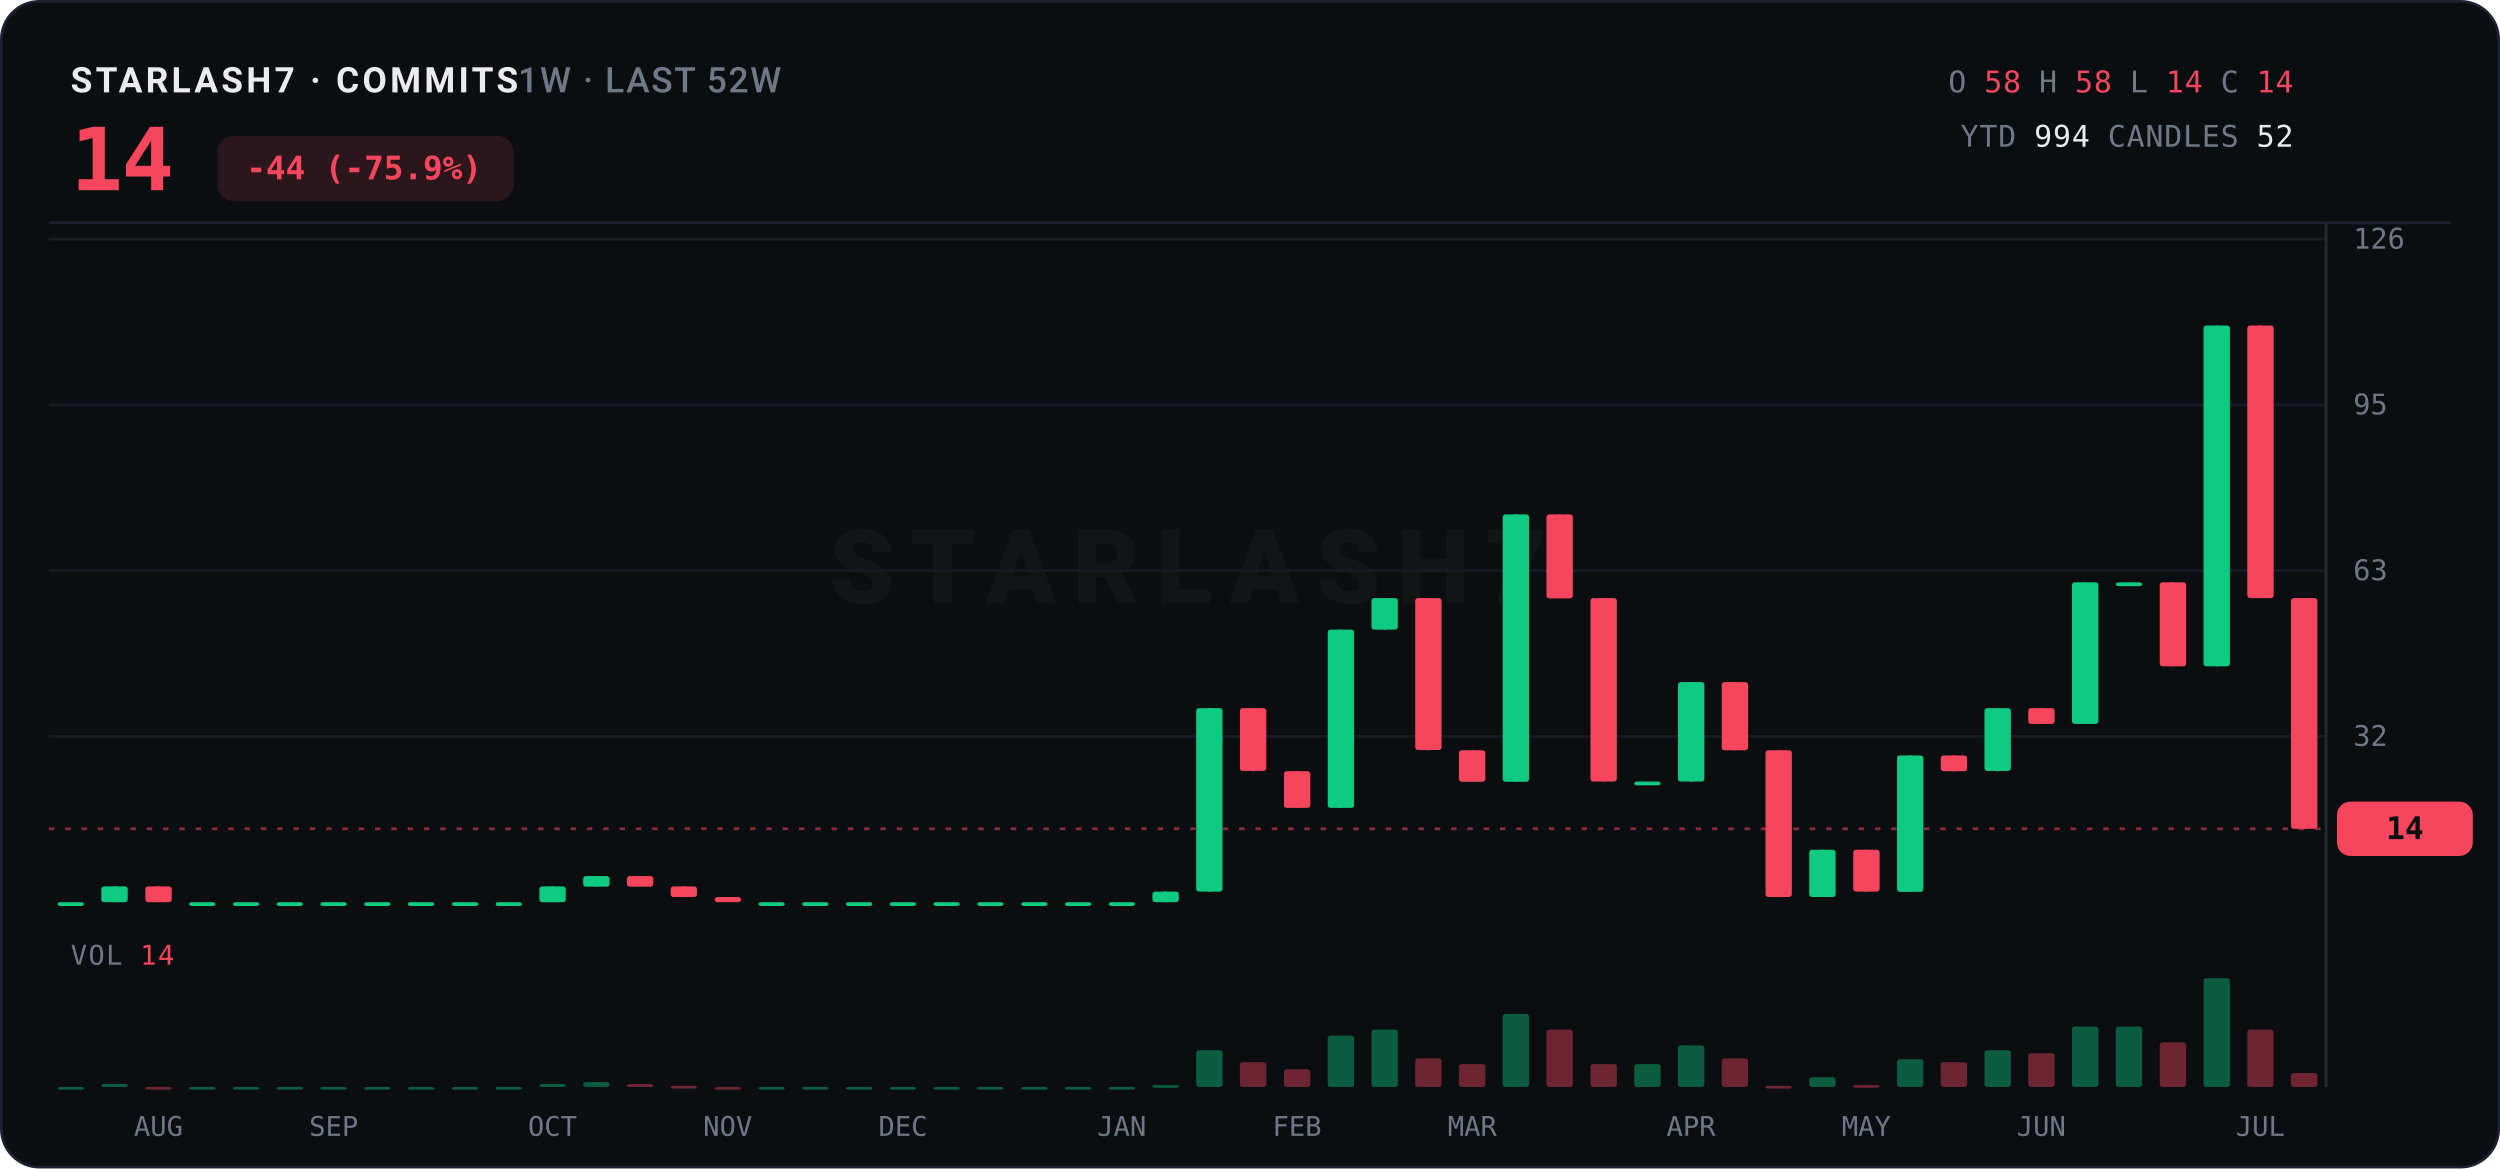
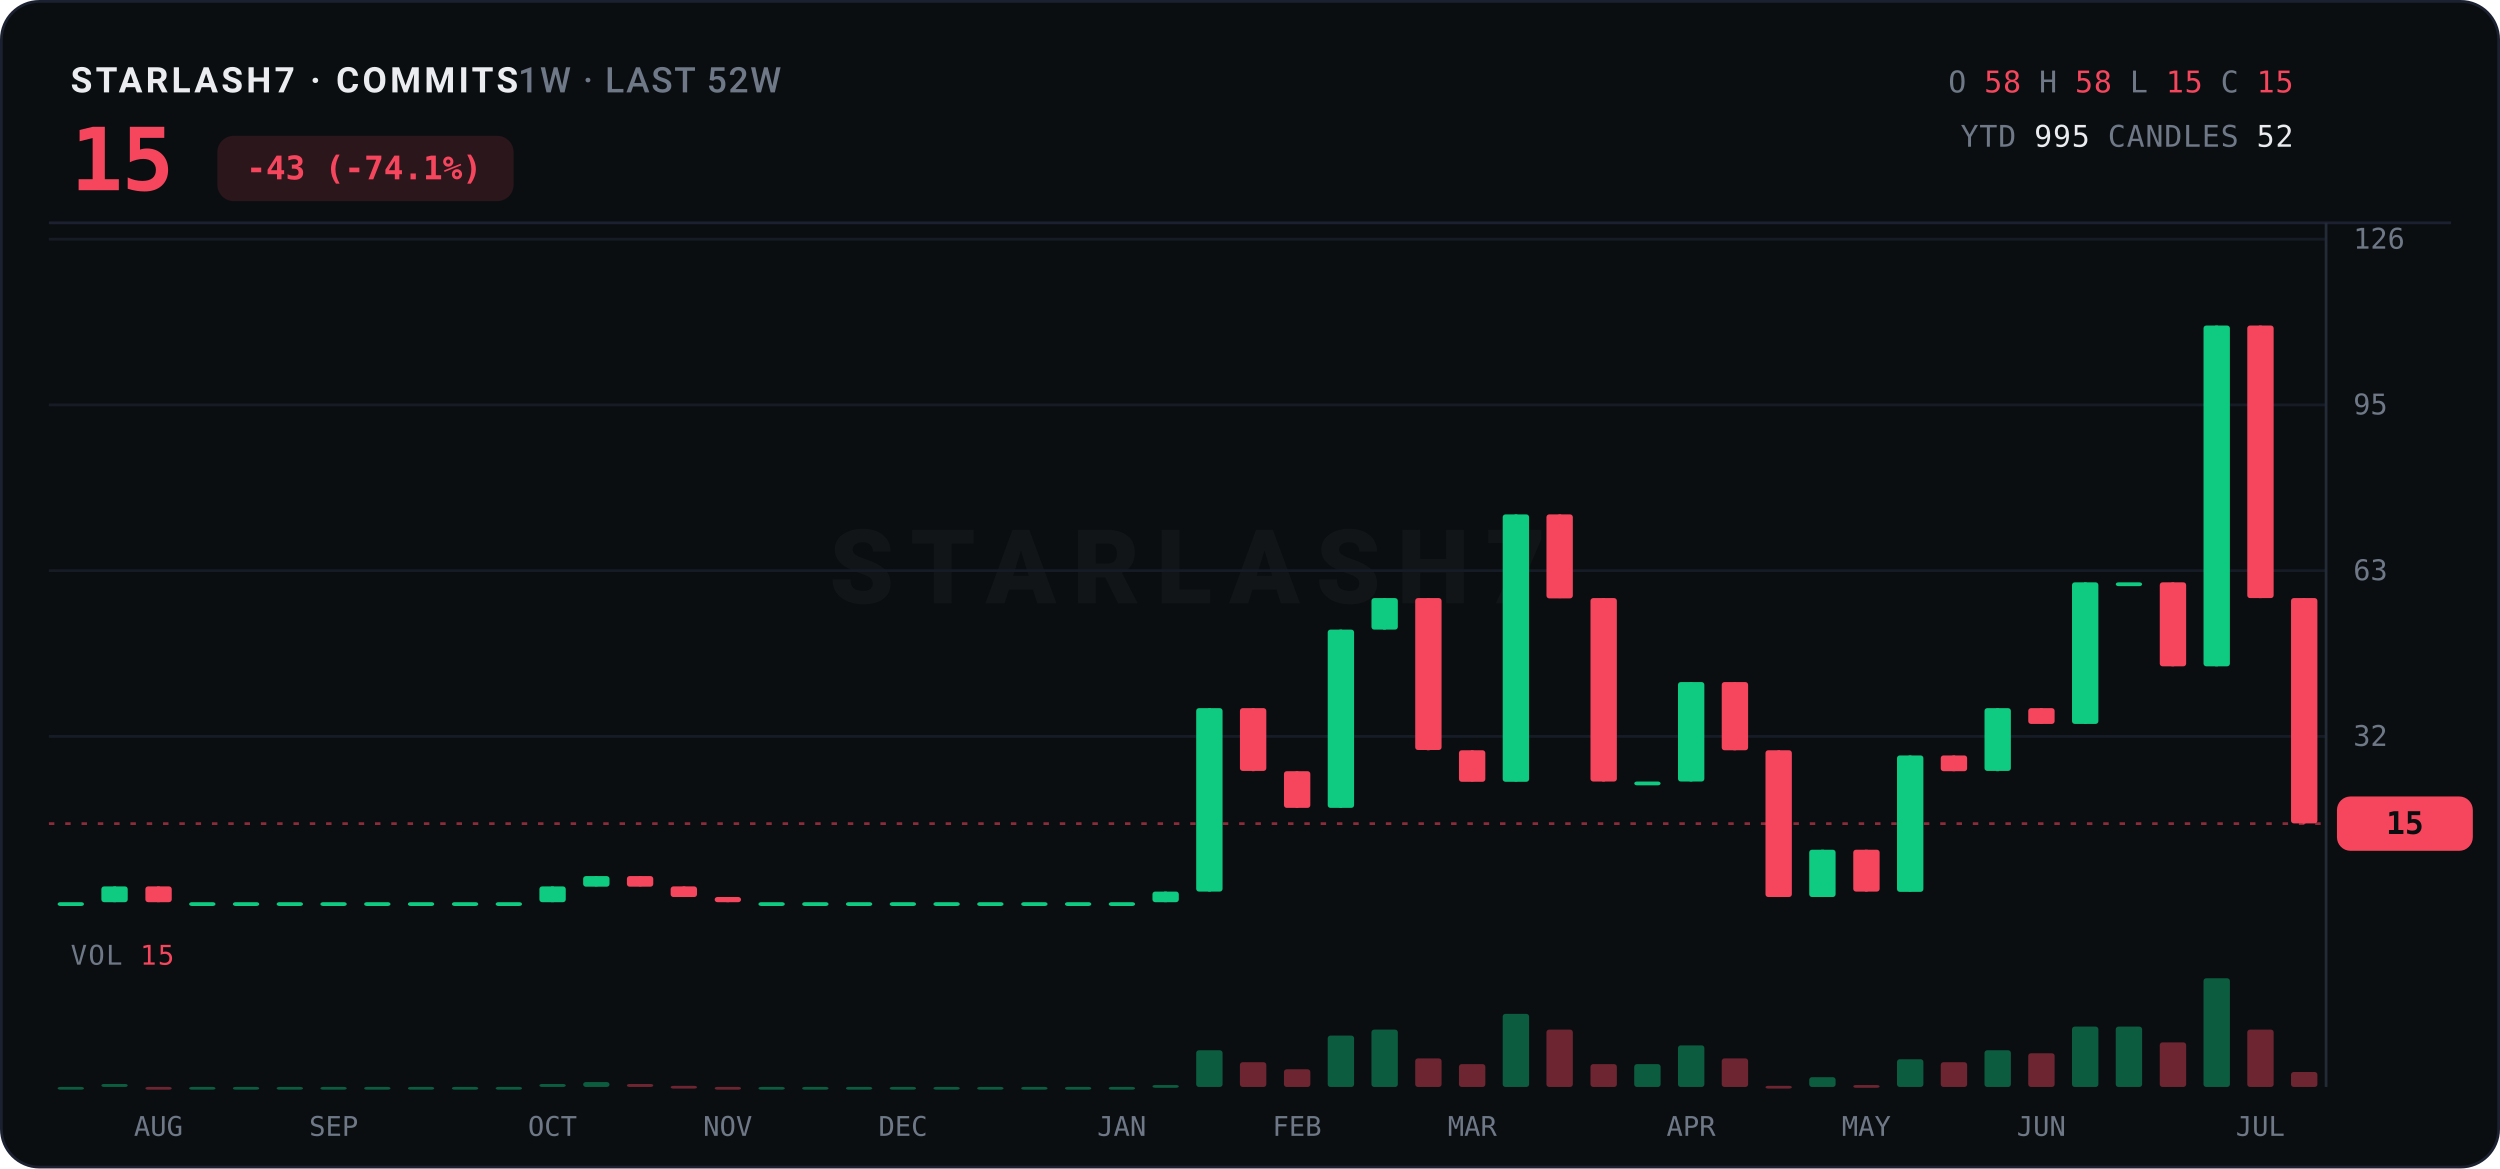
<svg xmlns="http://www.w3.org/2000/svg" width="920" height="430" viewBox="0 0 920 430">
  <rect x="0.5" y="0.5" width="919" height="429" rx="14" fill="#0B0E11" stroke="#1B2130" />
  <text x="26" y="34" font-family="ui-sans-serif,system-ui,-apple-system,'Segoe UI',Roboto,sans-serif" font-size="13" font-weight="700" letter-spacing="1.2" fill="#EAECEF">STARLASH7 · COMMITS<tspan fill="#6E7887" font-weight="500" letter-spacing="0.6">  1W · LAST 52W</tspan>
  </text>
-   <text x="26" y="70" font-family="ui-monospace,'SF Mono',SFMono-Regular,Menlo,Consolas,monospace" font-size="32" font-weight="800" fill="#F6465D" letter-spacing="-0.5">14</text>
+   <text x="26" y="70" font-family="ui-monospace,'SF Mono',SFMono-Regular,Menlo,Consolas,monospace" font-size="32" font-weight="800" fill="#F6465D" letter-spacing="-0.5">15</text>
  <rect x="80" y="50" width="109" height="24" rx="6" fill="#F6465D" opacity="0.14" />
-   <text x="134" y="66" text-anchor="middle" font-family="ui-monospace,'SF Mono',SFMono-Regular,Menlo,Consolas,monospace" font-size="12" font-weight="700" fill="#F6465D">-44 (-75.9%)</text>
+   <text x="134" y="66" text-anchor="middle" font-family="ui-monospace,'SF Mono',SFMono-Regular,Menlo,Consolas,monospace" font-size="12" font-weight="700" fill="#F6465D">-43 (-74.1%)</text>
  <text x="844" y="34" text-anchor="end" font-family="ui-monospace,'SF Mono',SFMono-Regular,Menlo,Consolas,monospace" font-size="11" letter-spacing="0.3">
    <tspan fill="#6E7887">O</tspan>
    <tspan fill="#F6465D">58</tspan>
    <tspan fill="#6E7887">H</tspan>
    <tspan fill="#F6465D">58</tspan>
    <tspan fill="#6E7887">L</tspan>
-     <tspan fill="#F6465D">14</tspan>
+     <tspan fill="#F6465D">15</tspan>
    <tspan fill="#6E7887">C</tspan>
-     <tspan fill="#F6465D">14</tspan>
+     <tspan fill="#F6465D">15</tspan>
  </text>
  <text x="844" y="54" text-anchor="end" font-family="ui-monospace,'SF Mono',SFMono-Regular,Menlo,Consolas,monospace" font-size="11" letter-spacing="0.3">
    <tspan fill="#6E7887">YTD</tspan>
-     <tspan fill="#EAECEF">994</tspan>
+     <tspan fill="#EAECEF">995</tspan>
    <tspan fill="#6E7887">CANDLES</tspan>
    <tspan fill="#EAECEF">52</tspan>
  </text>
  <line x1="18" y1="82" x2="902" y2="82" stroke="#1B2130" stroke-width="1" />
  <text x="437.0" y="222.0" text-anchor="middle" font-family="ui-sans-serif,system-ui,-apple-system,'Segoe UI',Roboto,sans-serif" font-size="38" font-weight="800" letter-spacing="6" fill="#EAECEF" opacity="0.035">STARLASH7</text>
  <line x1="18" y1="271.0" x2="856" y2="271.0" stroke="#161C26" stroke-width="1" />
  <text x="866" y="274.5" font-family="ui-monospace,'SF Mono',SFMono-Regular,Menlo,Consolas,monospace" font-size="10.5" fill="#6E7887">32</text>
  <line x1="18" y1="210.0" x2="856" y2="210.0" stroke="#161C26" stroke-width="1" />
  <text x="866" y="213.5" font-family="ui-monospace,'SF Mono',SFMono-Regular,Menlo,Consolas,monospace" font-size="10.5" fill="#6E7887">63</text>
  <line x1="18" y1="149.0" x2="856" y2="149.0" stroke="#161C26" stroke-width="1" />
  <text x="866" y="152.5" font-family="ui-monospace,'SF Mono',SFMono-Regular,Menlo,Consolas,monospace" font-size="10.5" fill="#6E7887">95</text>
  <line x1="18" y1="88.0" x2="856" y2="88.0" stroke="#161C26" stroke-width="1" />
  <text x="866" y="91.5" font-family="ui-monospace,'SF Mono',SFMono-Regular,Menlo,Consolas,monospace" font-size="10.5" fill="#6E7887">126</text>
  <line x1="856" y1="82" x2="856" y2="400" stroke="#242B38" stroke-width="1" />
-   <line x1="18" y1="305.0" x2="856" y2="305.0" stroke="#F6465D" stroke-width="1" stroke-dasharray="2 4" opacity="0.55" />
-   <rect x="860" y="295.0" width="50" height="20" rx="5" fill="#F6465D" />
-   <text x="885.0" y="308.8" text-anchor="middle" font-family="ui-monospace,'SF Mono',SFMono-Regular,Menlo,Consolas,monospace" font-size="11.5" font-weight="800" fill="#0B0E11">14</text>
+   <line x1="18" y1="303.1" x2="856" y2="303.1" stroke="#F6465D" stroke-width="1" stroke-dasharray="2 4" opacity="0.55" />
+   <rect x="860" y="293.1" width="50" height="20" rx="5" fill="#F6465D" />
+   <text x="885.0" y="306.9" text-anchor="middle" font-family="ui-monospace,'SF Mono',SFMono-Regular,Menlo,Consolas,monospace" font-size="11.5" font-weight="800" fill="#0B0E11">15</text>
  <line x1="26.1" y1="332.0" x2="26.1" y2="332.0" stroke="#0ECB81" stroke-width="1" />
  <rect x="21.2" y="332.0" width="9.7" height="1.4" rx="1" fill="#0ECB81" />
  <line x1="42.2" y1="326.2" x2="42.2" y2="332.0" stroke="#0ECB81" stroke-width="1" />
  <rect x="37.3" y="326.2" width="9.7" height="5.8" rx="1" fill="#0ECB81" />
  <line x1="58.3" y1="326.2" x2="58.3" y2="332.0" stroke="#F6465D" stroke-width="1" />
  <rect x="53.5" y="326.2" width="9.7" height="5.8" rx="1" fill="#F6465D" />
  <line x1="74.4" y1="332.0" x2="74.4" y2="332.0" stroke="#0ECB81" stroke-width="1" />
  <rect x="69.6" y="332.0" width="9.7" height="1.4" rx="1" fill="#0ECB81" />
  <line x1="90.5" y1="332.0" x2="90.5" y2="332.0" stroke="#0ECB81" stroke-width="1" />
  <rect x="85.7" y="332.0" width="9.7" height="1.4" rx="1" fill="#0ECB81" />
  <line x1="106.6" y1="332.0" x2="106.6" y2="332.0" stroke="#0ECB81" stroke-width="1" />
  <rect x="101.8" y="332.0" width="9.7" height="1.4" rx="1" fill="#0ECB81" />
  <line x1="122.8" y1="332.0" x2="122.8" y2="332.0" stroke="#0ECB81" stroke-width="1" />
  <rect x="117.9" y="332.0" width="9.7" height="1.4" rx="1" fill="#0ECB81" />
  <line x1="138.9" y1="332.0" x2="138.9" y2="332.0" stroke="#0ECB81" stroke-width="1" />
  <rect x="134.0" y="332.0" width="9.7" height="1.4" rx="1" fill="#0ECB81" />
  <line x1="155.0" y1="332.0" x2="155.0" y2="332.0" stroke="#0ECB81" stroke-width="1" />
  <rect x="150.1" y="332.0" width="9.7" height="1.4" rx="1" fill="#0ECB81" />
  <line x1="171.1" y1="332.0" x2="171.1" y2="332.0" stroke="#0ECB81" stroke-width="1" />
  <rect x="166.3" y="332.0" width="9.7" height="1.4" rx="1" fill="#0ECB81" />
  <line x1="187.2" y1="332.0" x2="187.2" y2="332.0" stroke="#0ECB81" stroke-width="1" />
  <rect x="182.4" y="332.0" width="9.7" height="1.4" rx="1" fill="#0ECB81" />
  <line x1="203.3" y1="326.2" x2="203.3" y2="332.0" stroke="#0ECB81" stroke-width="1" />
  <rect x="198.5" y="326.2" width="9.7" height="5.8" rx="1" fill="#0ECB81" />
  <line x1="219.4" y1="322.4" x2="219.4" y2="326.2" stroke="#0ECB81" stroke-width="1" />
  <rect x="214.6" y="322.4" width="9.7" height="3.9" rx="1" fill="#0ECB81" />
  <line x1="235.6" y1="322.4" x2="235.6" y2="326.2" stroke="#F6465D" stroke-width="1" />
  <rect x="230.7" y="322.4" width="9.7" height="3.9" rx="1" fill="#F6465D" />
  <line x1="251.7" y1="326.2" x2="251.7" y2="330.1" stroke="#F6465D" stroke-width="1" />
  <rect x="246.8" y="326.2" width="9.7" height="3.9" rx="1" fill="#F6465D" />
  <line x1="267.8" y1="330.1" x2="267.8" y2="332.0" stroke="#F6465D" stroke-width="1" />
  <rect x="263.0" y="330.1" width="9.7" height="1.9" rx="1" fill="#F6465D" />
  <line x1="283.9" y1="332.0" x2="283.9" y2="332.0" stroke="#0ECB81" stroke-width="1" />
  <rect x="279.1" y="332.0" width="9.7" height="1.4" rx="1" fill="#0ECB81" />
  <line x1="300.0" y1="332.0" x2="300.0" y2="332.0" stroke="#0ECB81" stroke-width="1" />
  <rect x="295.2" y="332.0" width="9.7" height="1.4" rx="1" fill="#0ECB81" />
  <line x1="316.1" y1="332.0" x2="316.1" y2="332.0" stroke="#0ECB81" stroke-width="1" />
  <rect x="311.3" y="332.0" width="9.7" height="1.4" rx="1" fill="#0ECB81" />
  <line x1="332.3" y1="332.0" x2="332.3" y2="332.0" stroke="#0ECB81" stroke-width="1" />
  <rect x="327.4" y="332.0" width="9.7" height="1.4" rx="1" fill="#0ECB81" />
  <line x1="348.4" y1="332.0" x2="348.4" y2="332.0" stroke="#0ECB81" stroke-width="1" />
  <rect x="343.5" y="332.0" width="9.7" height="1.4" rx="1" fill="#0ECB81" />
  <line x1="364.5" y1="332.0" x2="364.5" y2="332.0" stroke="#0ECB81" stroke-width="1" />
  <rect x="359.6" y="332.0" width="9.7" height="1.4" rx="1" fill="#0ECB81" />
  <line x1="380.6" y1="332.0" x2="380.6" y2="332.0" stroke="#0ECB81" stroke-width="1" />
  <rect x="375.8" y="332.0" width="9.7" height="1.4" rx="1" fill="#0ECB81" />
  <line x1="396.7" y1="332.0" x2="396.7" y2="332.0" stroke="#0ECB81" stroke-width="1" />
  <rect x="391.9" y="332.0" width="9.7" height="1.4" rx="1" fill="#0ECB81" />
  <line x1="412.8" y1="332.0" x2="412.8" y2="332.0" stroke="#0ECB81" stroke-width="1" />
  <rect x="408.0" y="332.0" width="9.7" height="1.4" rx="1" fill="#0ECB81" />
  <line x1="428.9" y1="328.1" x2="428.9" y2="332.0" stroke="#0ECB81" stroke-width="1" />
  <rect x="424.1" y="328.1" width="9.7" height="3.9" rx="1" fill="#0ECB81" />
  <line x1="445.1" y1="260.6" x2="445.1" y2="328.1" stroke="#0ECB81" stroke-width="1" />
  <rect x="440.2" y="260.6" width="9.7" height="67.5" rx="1" fill="#0ECB81" />
  <line x1="461.2" y1="260.6" x2="461.2" y2="283.8" stroke="#F6465D" stroke-width="1" />
  <rect x="456.3" y="260.6" width="9.7" height="23.1" rx="1" fill="#F6465D" />
  <line x1="477.3" y1="283.8" x2="477.3" y2="297.3" stroke="#F6465D" stroke-width="1" />
  <rect x="472.5" y="283.8" width="9.7" height="13.5" rx="1" fill="#F6465D" />
  <line x1="493.4" y1="231.7" x2="493.4" y2="297.3" stroke="#0ECB81" stroke-width="1" />
  <rect x="488.6" y="231.7" width="9.7" height="65.6" rx="1" fill="#0ECB81" />
  <line x1="509.5" y1="220.1" x2="509.5" y2="231.7" stroke="#0ECB81" stroke-width="1" />
  <rect x="504.7" y="220.1" width="9.7" height="11.6" rx="1" fill="#0ECB81" />
  <line x1="525.6" y1="220.1" x2="525.6" y2="276.1" stroke="#F6465D" stroke-width="1" />
  <rect x="520.8" y="220.1" width="9.7" height="55.9" rx="1" fill="#F6465D" />
  <line x1="541.8" y1="276.1" x2="541.8" y2="287.6" stroke="#F6465D" stroke-width="1" />
  <rect x="536.9" y="276.1" width="9.7" height="11.6" rx="1" fill="#F6465D" />
  <line x1="557.9" y1="189.3" x2="557.9" y2="287.6" stroke="#0ECB81" stroke-width="1" />
  <rect x="553.0" y="189.3" width="9.7" height="98.4" rx="1" fill="#0ECB81" />
  <line x1="574.0" y1="189.3" x2="574.0" y2="220.1" stroke="#F6465D" stroke-width="1" />
  <rect x="569.1" y="189.3" width="9.7" height="30.9" rx="1" fill="#F6465D" />
  <line x1="590.1" y1="220.1" x2="590.1" y2="287.6" stroke="#F6465D" stroke-width="1" />
  <rect x="585.3" y="220.1" width="9.7" height="67.5" rx="1" fill="#F6465D" />
  <line x1="606.2" y1="287.6" x2="606.2" y2="287.6" stroke="#0ECB81" stroke-width="1" />
  <rect x="601.4" y="287.6" width="9.7" height="1.4" rx="1" fill="#0ECB81" />
  <line x1="622.3" y1="251.0" x2="622.3" y2="287.6" stroke="#0ECB81" stroke-width="1" />
  <rect x="617.5" y="251.0" width="9.7" height="36.6" rx="1" fill="#0ECB81" />
  <line x1="638.4" y1="251.0" x2="638.4" y2="276.1" stroke="#F6465D" stroke-width="1" />
  <rect x="633.6" y="251.0" width="9.7" height="25.1" rx="1" fill="#F6465D" />
  <line x1="654.6" y1="276.1" x2="654.6" y2="330.1" stroke="#F6465D" stroke-width="1" />
  <rect x="649.7" y="276.1" width="9.7" height="54.0" rx="1" fill="#F6465D" />
  <line x1="670.7" y1="312.7" x2="670.7" y2="330.1" stroke="#0ECB81" stroke-width="1" />
  <rect x="665.8" y="312.7" width="9.7" height="17.4" rx="1" fill="#0ECB81" />
  <line x1="686.8" y1="312.7" x2="686.8" y2="328.1" stroke="#F6465D" stroke-width="1" />
  <rect x="682.0" y="312.7" width="9.7" height="15.4" rx="1" fill="#F6465D" />
  <line x1="702.9" y1="278.0" x2="702.9" y2="328.1" stroke="#0ECB81" stroke-width="1" />
  <rect x="698.1" y="278.0" width="9.7" height="50.2" rx="1" fill="#0ECB81" />
  <line x1="719.0" y1="278.0" x2="719.0" y2="283.8" stroke="#F6465D" stroke-width="1" />
  <rect x="714.2" y="278.0" width="9.7" height="5.8" rx="1" fill="#F6465D" />
  <line x1="735.1" y1="260.6" x2="735.1" y2="283.8" stroke="#0ECB81" stroke-width="1" />
  <rect x="730.3" y="260.6" width="9.7" height="23.1" rx="1" fill="#0ECB81" />
  <line x1="751.2" y1="260.6" x2="751.2" y2="266.4" stroke="#F6465D" stroke-width="1" />
  <rect x="746.4" y="260.6" width="9.7" height="5.8" rx="1" fill="#F6465D" />
  <line x1="767.4" y1="214.3" x2="767.4" y2="266.4" stroke="#0ECB81" stroke-width="1" />
  <rect x="762.5" y="214.3" width="9.7" height="52.1" rx="1" fill="#0ECB81" />
  <line x1="783.5" y1="214.3" x2="783.5" y2="214.3" stroke="#0ECB81" stroke-width="1" />
  <rect x="778.6" y="214.3" width="9.7" height="1.4" rx="1" fill="#0ECB81" />
  <line x1="799.6" y1="214.3" x2="799.6" y2="245.2" stroke="#F6465D" stroke-width="1" />
  <rect x="794.8" y="214.3" width="9.7" height="30.9" rx="1" fill="#F6465D" />
  <line x1="815.7" y1="119.8" x2="815.7" y2="245.2" stroke="#0ECB81" stroke-width="1" />
  <rect x="810.9" y="119.8" width="9.7" height="125.4" rx="1" fill="#0ECB81" />
  <line x1="831.8" y1="119.8" x2="831.8" y2="220.1" stroke="#F6465D" stroke-width="1" />
  <rect x="827.0" y="119.8" width="9.7" height="100.3" rx="1" fill="#F6465D" />
-   <line x1="847.9" y1="220.1" x2="847.9" y2="305.0" stroke="#F6465D" stroke-width="1" />
-   <rect x="843.1" y="220.1" width="9.7" height="84.9" rx="1" fill="#F6465D" />
-   <text x="26" y="355" font-family="ui-monospace,'SF Mono',SFMono-Regular,Menlo,Consolas,monospace" font-size="10" letter-spacing="0.5" fill="#6E7887">VOL <tspan fill="#F6465D">14</tspan>
+   <line x1="847.9" y1="220.1" x2="847.9" y2="303.1" stroke="#F6465D" stroke-width="1" />
+   <rect x="843.1" y="220.1" width="9.7" height="82.9" rx="1" fill="#F6465D" />
+   <text x="26" y="355" font-family="ui-monospace,'SF Mono',SFMono-Regular,Menlo,Consolas,monospace" font-size="10" letter-spacing="0.5" fill="#6E7887">VOL <tspan fill="#F6465D">15</tspan>
  </text>
  <rect x="21.2" y="400.0" width="9.7" height="1.0" rx="1" fill="#0ECB81" opacity="0.42" />
  <rect x="37.3" y="398.9" width="9.7" height="1.1" rx="1" fill="#0ECB81" opacity="0.42" />
  <rect x="53.5" y="400.0" width="9.7" height="1.0" rx="1" fill="#F6465D" opacity="0.42" />
  <rect x="69.6" y="400.0" width="9.7" height="1.0" rx="1" fill="#0ECB81" opacity="0.42" />
  <rect x="85.7" y="400.0" width="9.7" height="1.0" rx="1" fill="#0ECB81" opacity="0.42" />
  <rect x="101.8" y="400.0" width="9.7" height="1.0" rx="1" fill="#0ECB81" opacity="0.42" />
  <rect x="117.9" y="400.0" width="9.7" height="1.0" rx="1" fill="#0ECB81" opacity="0.42" />
  <rect x="134.0" y="400.0" width="9.7" height="1.0" rx="1" fill="#0ECB81" opacity="0.42" />
  <rect x="150.1" y="400.0" width="9.7" height="1.0" rx="1" fill="#0ECB81" opacity="0.42" />
  <rect x="166.3" y="400.0" width="9.7" height="1.0" rx="1" fill="#0ECB81" opacity="0.42" />
  <rect x="182.4" y="400.0" width="9.7" height="1.0" rx="1" fill="#0ECB81" opacity="0.42" />
  <rect x="198.5" y="398.9" width="9.7" height="1.1" rx="1" fill="#0ECB81" opacity="0.42" />
  <rect x="214.6" y="398.2" width="9.7" height="1.8" rx="1" fill="#0ECB81" opacity="0.42" />
  <rect x="230.7" y="398.9" width="9.7" height="1.1" rx="1" fill="#F6465D" opacity="0.42" />
  <rect x="246.8" y="399.6" width="9.7" height="1.0" rx="1" fill="#F6465D" opacity="0.42" />
  <rect x="263.0" y="400.0" width="9.7" height="1.0" rx="1" fill="#F6465D" opacity="0.42" />
  <rect x="279.1" y="400.0" width="9.7" height="1.0" rx="1" fill="#0ECB81" opacity="0.42" />
  <rect x="295.2" y="400.0" width="9.7" height="1.0" rx="1" fill="#0ECB81" opacity="0.42" />
  <rect x="311.3" y="400.0" width="9.7" height="1.0" rx="1" fill="#0ECB81" opacity="0.42" />
  <rect x="327.4" y="400.0" width="9.7" height="1.0" rx="1" fill="#0ECB81" opacity="0.42" />
  <rect x="343.5" y="400.0" width="9.7" height="1.0" rx="1" fill="#0ECB81" opacity="0.42" />
  <rect x="359.6" y="400.0" width="9.7" height="1.0" rx="1" fill="#0ECB81" opacity="0.42" />
  <rect x="375.8" y="400.0" width="9.7" height="1.0" rx="1" fill="#0ECB81" opacity="0.42" />
  <rect x="391.9" y="400.0" width="9.7" height="1.0" rx="1" fill="#0ECB81" opacity="0.42" />
  <rect x="408.0" y="400.0" width="9.7" height="1.0" rx="1" fill="#0ECB81" opacity="0.42" />
  <rect x="424.1" y="399.3" width="9.7" height="1.0" rx="1" fill="#0ECB81" opacity="0.42" />
  <rect x="440.2" y="386.5" width="9.7" height="13.5" rx="1" fill="#0ECB81" opacity="0.42" />
  <rect x="456.3" y="390.9" width="9.7" height="9.1" rx="1" fill="#F6465D" opacity="0.42" />
  <rect x="472.5" y="393.5" width="9.7" height="6.5" rx="1" fill="#F6465D" opacity="0.42" />
  <rect x="488.6" y="381.1" width="9.7" height="18.9" rx="1" fill="#0ECB81" opacity="0.42" />
  <rect x="504.7" y="378.9" width="9.7" height="21.1" rx="1" fill="#0ECB81" opacity="0.42" />
  <rect x="520.8" y="389.5" width="9.7" height="10.5" rx="1" fill="#F6465D" opacity="0.42" />
  <rect x="536.9" y="391.6" width="9.7" height="8.4" rx="1" fill="#F6465D" opacity="0.42" />
  <rect x="553.0" y="373.1" width="9.7" height="26.9" rx="1" fill="#0ECB81" opacity="0.42" />
  <rect x="569.1" y="378.9" width="9.7" height="21.1" rx="1" fill="#F6465D" opacity="0.42" />
  <rect x="585.3" y="391.6" width="9.7" height="8.4" rx="1" fill="#F6465D" opacity="0.42" />
  <rect x="601.4" y="391.6" width="9.7" height="8.4" rx="1" fill="#0ECB81" opacity="0.42" />
  <rect x="617.5" y="384.7" width="9.7" height="15.3" rx="1" fill="#0ECB81" opacity="0.42" />
  <rect x="633.6" y="389.5" width="9.7" height="10.5" rx="1" fill="#F6465D" opacity="0.42" />
  <rect x="649.7" y="399.6" width="9.7" height="1.0" rx="1" fill="#F6465D" opacity="0.42" />
  <rect x="665.8" y="396.4" width="9.7" height="3.6" rx="1" fill="#0ECB81" opacity="0.42" />
  <rect x="682.0" y="399.3" width="9.7" height="1.0" rx="1" fill="#F6465D" opacity="0.42" />
  <rect x="698.1" y="389.8" width="9.7" height="10.2" rx="1" fill="#0ECB81" opacity="0.42" />
  <rect x="714.2" y="390.9" width="9.7" height="9.1" rx="1" fill="#F6465D" opacity="0.42" />
  <rect x="730.3" y="386.5" width="9.7" height="13.5" rx="1" fill="#0ECB81" opacity="0.42" />
  <rect x="746.4" y="387.6" width="9.7" height="12.4" rx="1" fill="#F6465D" opacity="0.42" />
  <rect x="762.5" y="377.8" width="9.7" height="22.2" rx="1" fill="#0ECB81" opacity="0.42" />
  <rect x="778.6" y="377.8" width="9.7" height="22.2" rx="1" fill="#0ECB81" opacity="0.42" />
  <rect x="794.8" y="383.6" width="9.7" height="16.4" rx="1" fill="#F6465D" opacity="0.42" />
  <rect x="810.9" y="360.0" width="9.7" height="40.0" rx="1" fill="#0ECB81" opacity="0.42" />
  <rect x="827.0" y="378.9" width="9.7" height="21.1" rx="1" fill="#F6465D" opacity="0.42" />
-   <rect x="843.1" y="394.9" width="9.7" height="5.1" rx="1" fill="#F6465D" opacity="0.42" />
+   <rect x="843.1" y="394.5" width="9.7" height="5.5" rx="1" fill="#F6465D" opacity="0.42" />
  <text x="58.3" y="418" text-anchor="middle" font-family="ui-monospace,'SF Mono',SFMono-Regular,Menlo,Consolas,monospace" font-size="10" fill="#6E7887">AUG</text>
  <text x="122.8" y="418" text-anchor="middle" font-family="ui-monospace,'SF Mono',SFMono-Regular,Menlo,Consolas,monospace" font-size="10" fill="#6E7887">SEP</text>
  <text x="203.3" y="418" text-anchor="middle" font-family="ui-monospace,'SF Mono',SFMono-Regular,Menlo,Consolas,monospace" font-size="10" fill="#6E7887">OCT</text>
  <text x="267.8" y="418" text-anchor="middle" font-family="ui-monospace,'SF Mono',SFMono-Regular,Menlo,Consolas,monospace" font-size="10" fill="#6E7887">NOV</text>
  <text x="332.3" y="418" text-anchor="middle" font-family="ui-monospace,'SF Mono',SFMono-Regular,Menlo,Consolas,monospace" font-size="10" fill="#6E7887">DEC</text>
  <text x="412.8" y="418" text-anchor="middle" font-family="ui-monospace,'SF Mono',SFMono-Regular,Menlo,Consolas,monospace" font-size="10" fill="#6E7887">JAN</text>
  <text x="477.3" y="418" text-anchor="middle" font-family="ui-monospace,'SF Mono',SFMono-Regular,Menlo,Consolas,monospace" font-size="10" fill="#6E7887">FEB</text>
  <text x="541.8" y="418" text-anchor="middle" font-family="ui-monospace,'SF Mono',SFMono-Regular,Menlo,Consolas,monospace" font-size="10" fill="#6E7887">MAR</text>
  <text x="622.3" y="418" text-anchor="middle" font-family="ui-monospace,'SF Mono',SFMono-Regular,Menlo,Consolas,monospace" font-size="10" fill="#6E7887">APR</text>
  <text x="686.8" y="418" text-anchor="middle" font-family="ui-monospace,'SF Mono',SFMono-Regular,Menlo,Consolas,monospace" font-size="10" fill="#6E7887">MAY</text>
  <text x="751.2" y="418" text-anchor="middle" font-family="ui-monospace,'SF Mono',SFMono-Regular,Menlo,Consolas,monospace" font-size="10" fill="#6E7887">JUN</text>
  <text x="831.8" y="418" text-anchor="middle" font-family="ui-monospace,'SF Mono',SFMono-Regular,Menlo,Consolas,monospace" font-size="10" fill="#6E7887">JUL</text>
</svg>
